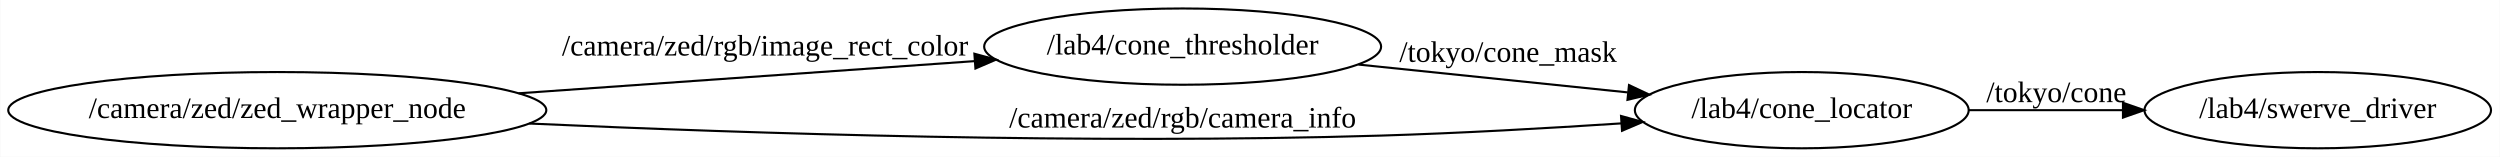
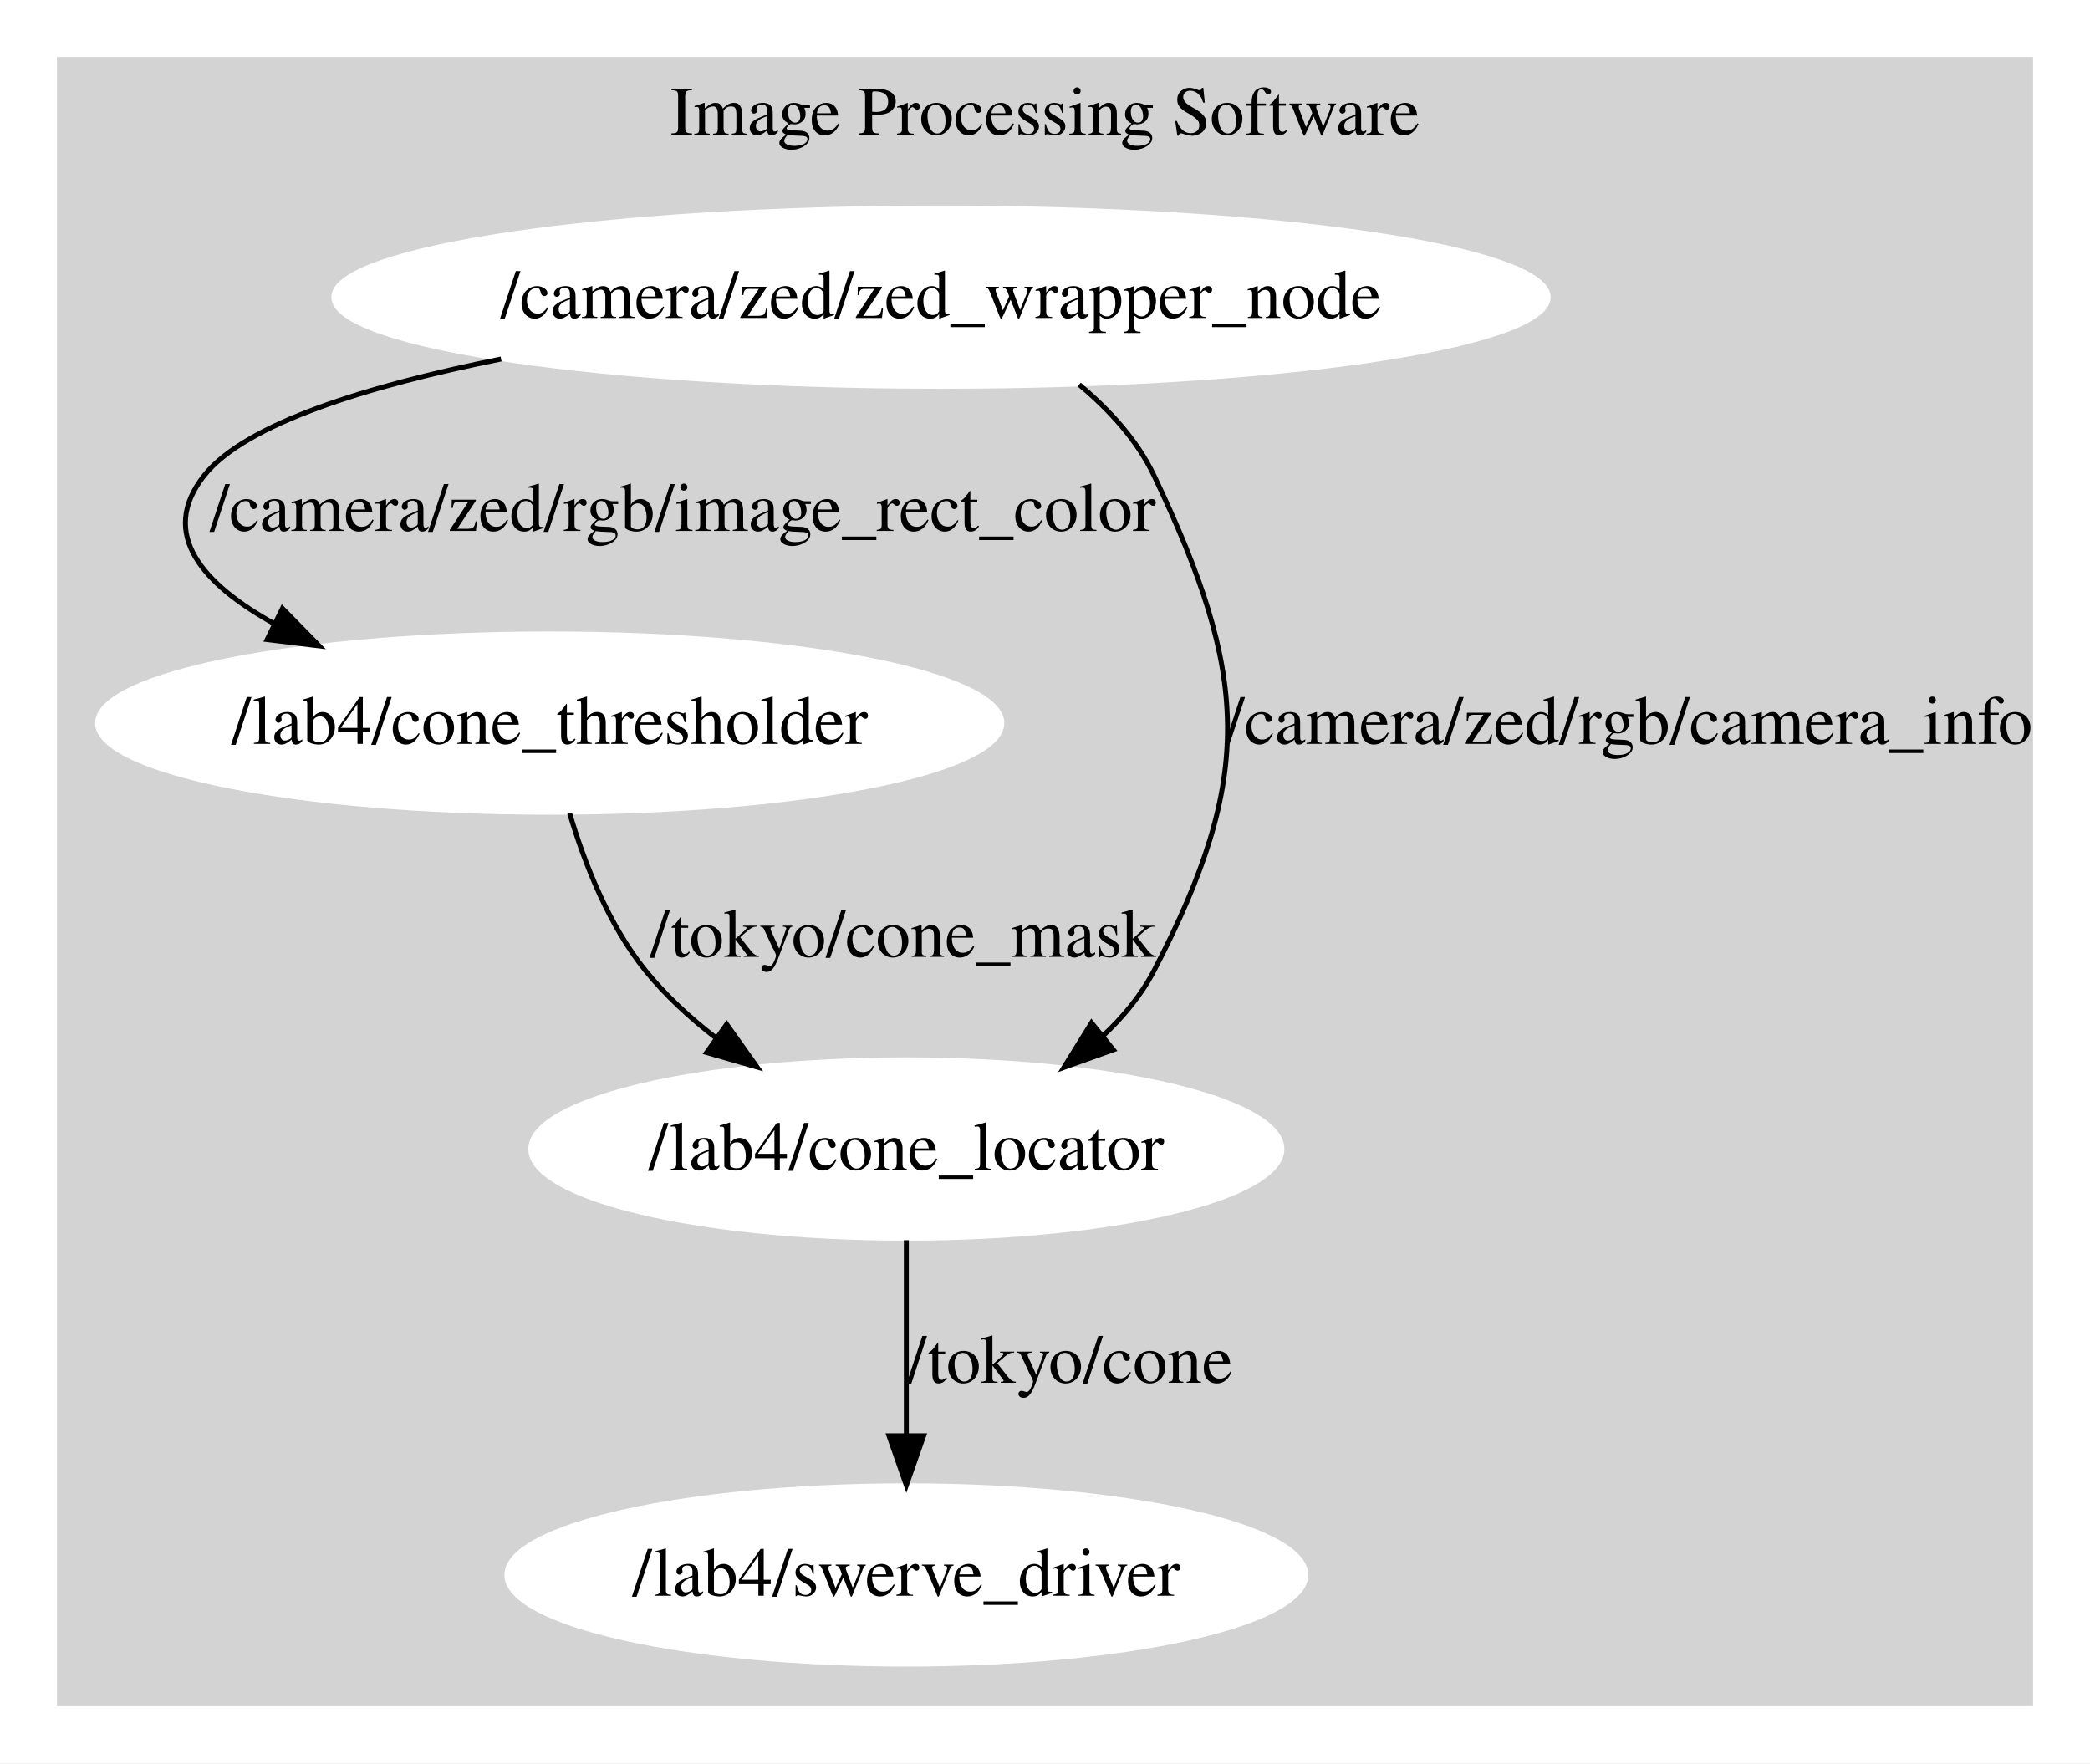
- <svg xmlns="http://www.w3.org/2000/svg" width="1180pt" height="74pt" viewBox="0.00 0.00 1179.73 74.00">
-   <g id="graph0" class="graph" transform="scale(1 1) rotate(0) translate(4 70)">
-     <polygon fill="white" stroke="none" points="-4,4 -4,-70 1175.73,-70 1175.73,4 -4,4" />
+ <svg xmlns="http://www.w3.org/2000/svg" width="422pt" height="356pt" viewBox="0.00 0.00 422.00 356.00">
+   <g id="graph0" class="graph" transform="scale(1 1) rotate(0) translate(4 352)">
+     <polygon fill="white" stroke="none" points="-4,4 -4,-352 418,-352 418,4 -4,4" />
+     <g id="clust1" class="cluster">
+       <polygon fill="lightgrey" stroke="lightgrey" points="8,-8 8,-340 406,-340 406,-8 8,-8" />
+       <text text-anchor="middle" x="207" y="-324.8" font-family="Times,serif" font-size="14.00">Image Processing Software</text>
+     </g>
    <g id="node1" class="node">
-       <ellipse fill="none" stroke="black" cx="126.739" cy="-18" rx="126.978" ry="18" />
-       <text text-anchor="middle" x="126.739" y="-14.3" font-family="Times New Roman,serif" font-size="14.00">/camera/zed/zed_wrapper_node</text>
+       <ellipse fill="white" stroke="white" cx="186" cy="-292" rx="122.6" ry="18" />
+       <text text-anchor="middle" x="186" y="-287.8" font-family="Times,serif" font-size="14.00">/camera/zed/zed_wrapper_node</text>
    </g>
    <g id="node2" class="node">
-       <ellipse fill="none" stroke="black" cx="554.069" cy="-48" rx="93.683" ry="18" />
-       <text text-anchor="middle" x="554.069" y="-44.3" font-family="Times New Roman,serif" font-size="14.00">/lab4/cone_thresholder</text>
+       <ellipse fill="white" stroke="white" cx="107" cy="-206" rx="91.289" ry="18" />
+       <text text-anchor="middle" x="107" y="-201.8" font-family="Times,serif" font-size="14.00">/lab4/cone_thresholder</text>
    </g>
    <g id="edge1" class="edge">
-       <path fill="none" stroke="black" d="M240.603,-25.961C307.648,-30.69 391.809,-36.626 455.89,-41.146" />
-       <polygon fill="black" stroke="black" points="455.775,-44.646 465.997,-41.858 456.268,-37.663 455.775,-44.646" />
-       <text text-anchor="middle" x="356.978" y="-43.8" font-family="Times New Roman,serif" font-size="14.00">/camera/zed/rgb/image_rect_color</text>
+       <path fill="none" stroke="black" d="M97.18,-279.515C70.221,-274.091 45.516,-266.451 37.238,-256 27.867,-244.168 37.033,-233.986 51.455,-226.018" />
+       <polygon fill="black" stroke="black" points="53.029,-229.145 60.453,-221.587 49.936,-222.865 53.029,-229.145" />
+       <text text-anchor="middle" x="133.881" y="-244.8" font-family="Times,serif" font-size="14.00">/camera/zed/rgb/image_rect_color</text>
    </g>
    <g id="node3" class="node">
-       <ellipse fill="none" stroke="black" cx="846.304" cy="-18" rx="78.786" ry="18" />
-       <text text-anchor="middle" x="846.304" y="-14.3" font-family="Times New Roman,serif" font-size="14.00">/lab4/cone_locator</text>
+       <ellipse fill="white" stroke="white" cx="179" cy="-120" rx="75.829" ry="18" />
+       <text text-anchor="middle" x="179" y="-115.8" font-family="Times,serif" font-size="14.00">/lab4/cone_locator</text>
    </g>
    <g id="edge2" class="edge">
-       <path fill="none" stroke="black" d="M245.71,-11.69C351.098,-6.908 509.696,-1.816 647.661,-6 684.876,-7.129 725.979,-9.45 761.018,-11.753" />
-       <polygon fill="black" stroke="black" points="760.997,-15.26 771.208,-12.434 761.463,-8.275 760.997,-15.26" />
-       <text text-anchor="middle" x="554.069" y="-9.8" font-family="Times New Roman,serif" font-size="14.00">/camera/zed/rgb/camera_info</text>
+       <path fill="none" stroke="black" d="M213.894,-274.352C219.981,-269.281 225.611,-263.128 229,-256 248.083,-215.861 249.525,-195.421 229,-156 226.431,-151.066 222.813,-146.683 218.684,-142.834" />
+       <polygon fill="black" stroke="black" points="220.794,-140.039 210.816,-136.477 216.395,-145.484 220.794,-140.039" />
+       <text text-anchor="middle" x="324.884" y="-201.8" font-family="Times,serif" font-size="14.00">/camera/zed/rgb/camera_info</text>
    </g>
    <g id="edge3" class="edge">
-       <path fill="none" stroke="black" d="M637.075,-39.523C676.86,-35.411 724.505,-30.486 764.173,-26.386" />
-       <polygon fill="black" stroke="black" points="764.754,-29.845 774.341,-25.335 764.034,-22.882 764.754,-29.845" />
-       <text text-anchor="middle" x="707.661" y="-40.8" font-family="Times New Roman,serif" font-size="14.00">/tokyo/cone_mask</text>
+       <path fill="none" stroke="black" d="M111.015,-187.793C114.001,-177.736 118.874,-165.245 126.352,-156 130.383,-151.016 135.315,-146.484 140.528,-142.458" />
+       <polygon fill="black" stroke="black" points="142.724,-145.191 148.86,-136.554 138.677,-139.48 142.724,-145.191" />
+       <text text-anchor="middle" x="178.324" y="-158.8" font-family="Times,serif" font-size="14.00">/tokyo/cone_mask</text>
    </g>
    <g id="node4" class="node">
-       <ellipse fill="none" stroke="black" cx="1089.84" cy="-18" rx="81.786" ry="18" />
-       <text text-anchor="middle" x="1089.84" y="-14.3" font-family="Times New Roman,serif" font-size="14.00">/lab4/swerve_driver</text>
+       <ellipse fill="white" stroke="white" cx="179" cy="-34" rx="80.658" ry="18" />
+       <text text-anchor="middle" x="179" y="-29.8" font-family="Times,serif" font-size="14.00">/lab4/swerve_driver</text>
    </g>
    <g id="edge4" class="edge">
-       <path fill="none" stroke="black" d="M925.057,-18C948.225,-18 973.823,-18 997.762,-18" />
-       <polygon fill="black" stroke="black" points="997.908,-21.5 1007.91,-18 997.908,-14.5 997.908,-21.5" />
-       <text text-anchor="middle" x="966.447" y="-21.8" font-family="Times New Roman,serif" font-size="14.00">/tokyo/cone</text>
+       <path fill="none" stroke="black" d="M179,-101.595C179,-90.257 179,-75.227 179,-62.315" />
+       <polygon fill="black" stroke="black" points="182.5,-62.095 179,-52.095 175.5,-62.095 182.5,-62.095" />
+       <text text-anchor="middle" x="212.048" y="-72.8" font-family="Times,serif" font-size="14.00">/tokyo/cone</text>
    </g>
  </g>
</svg>
